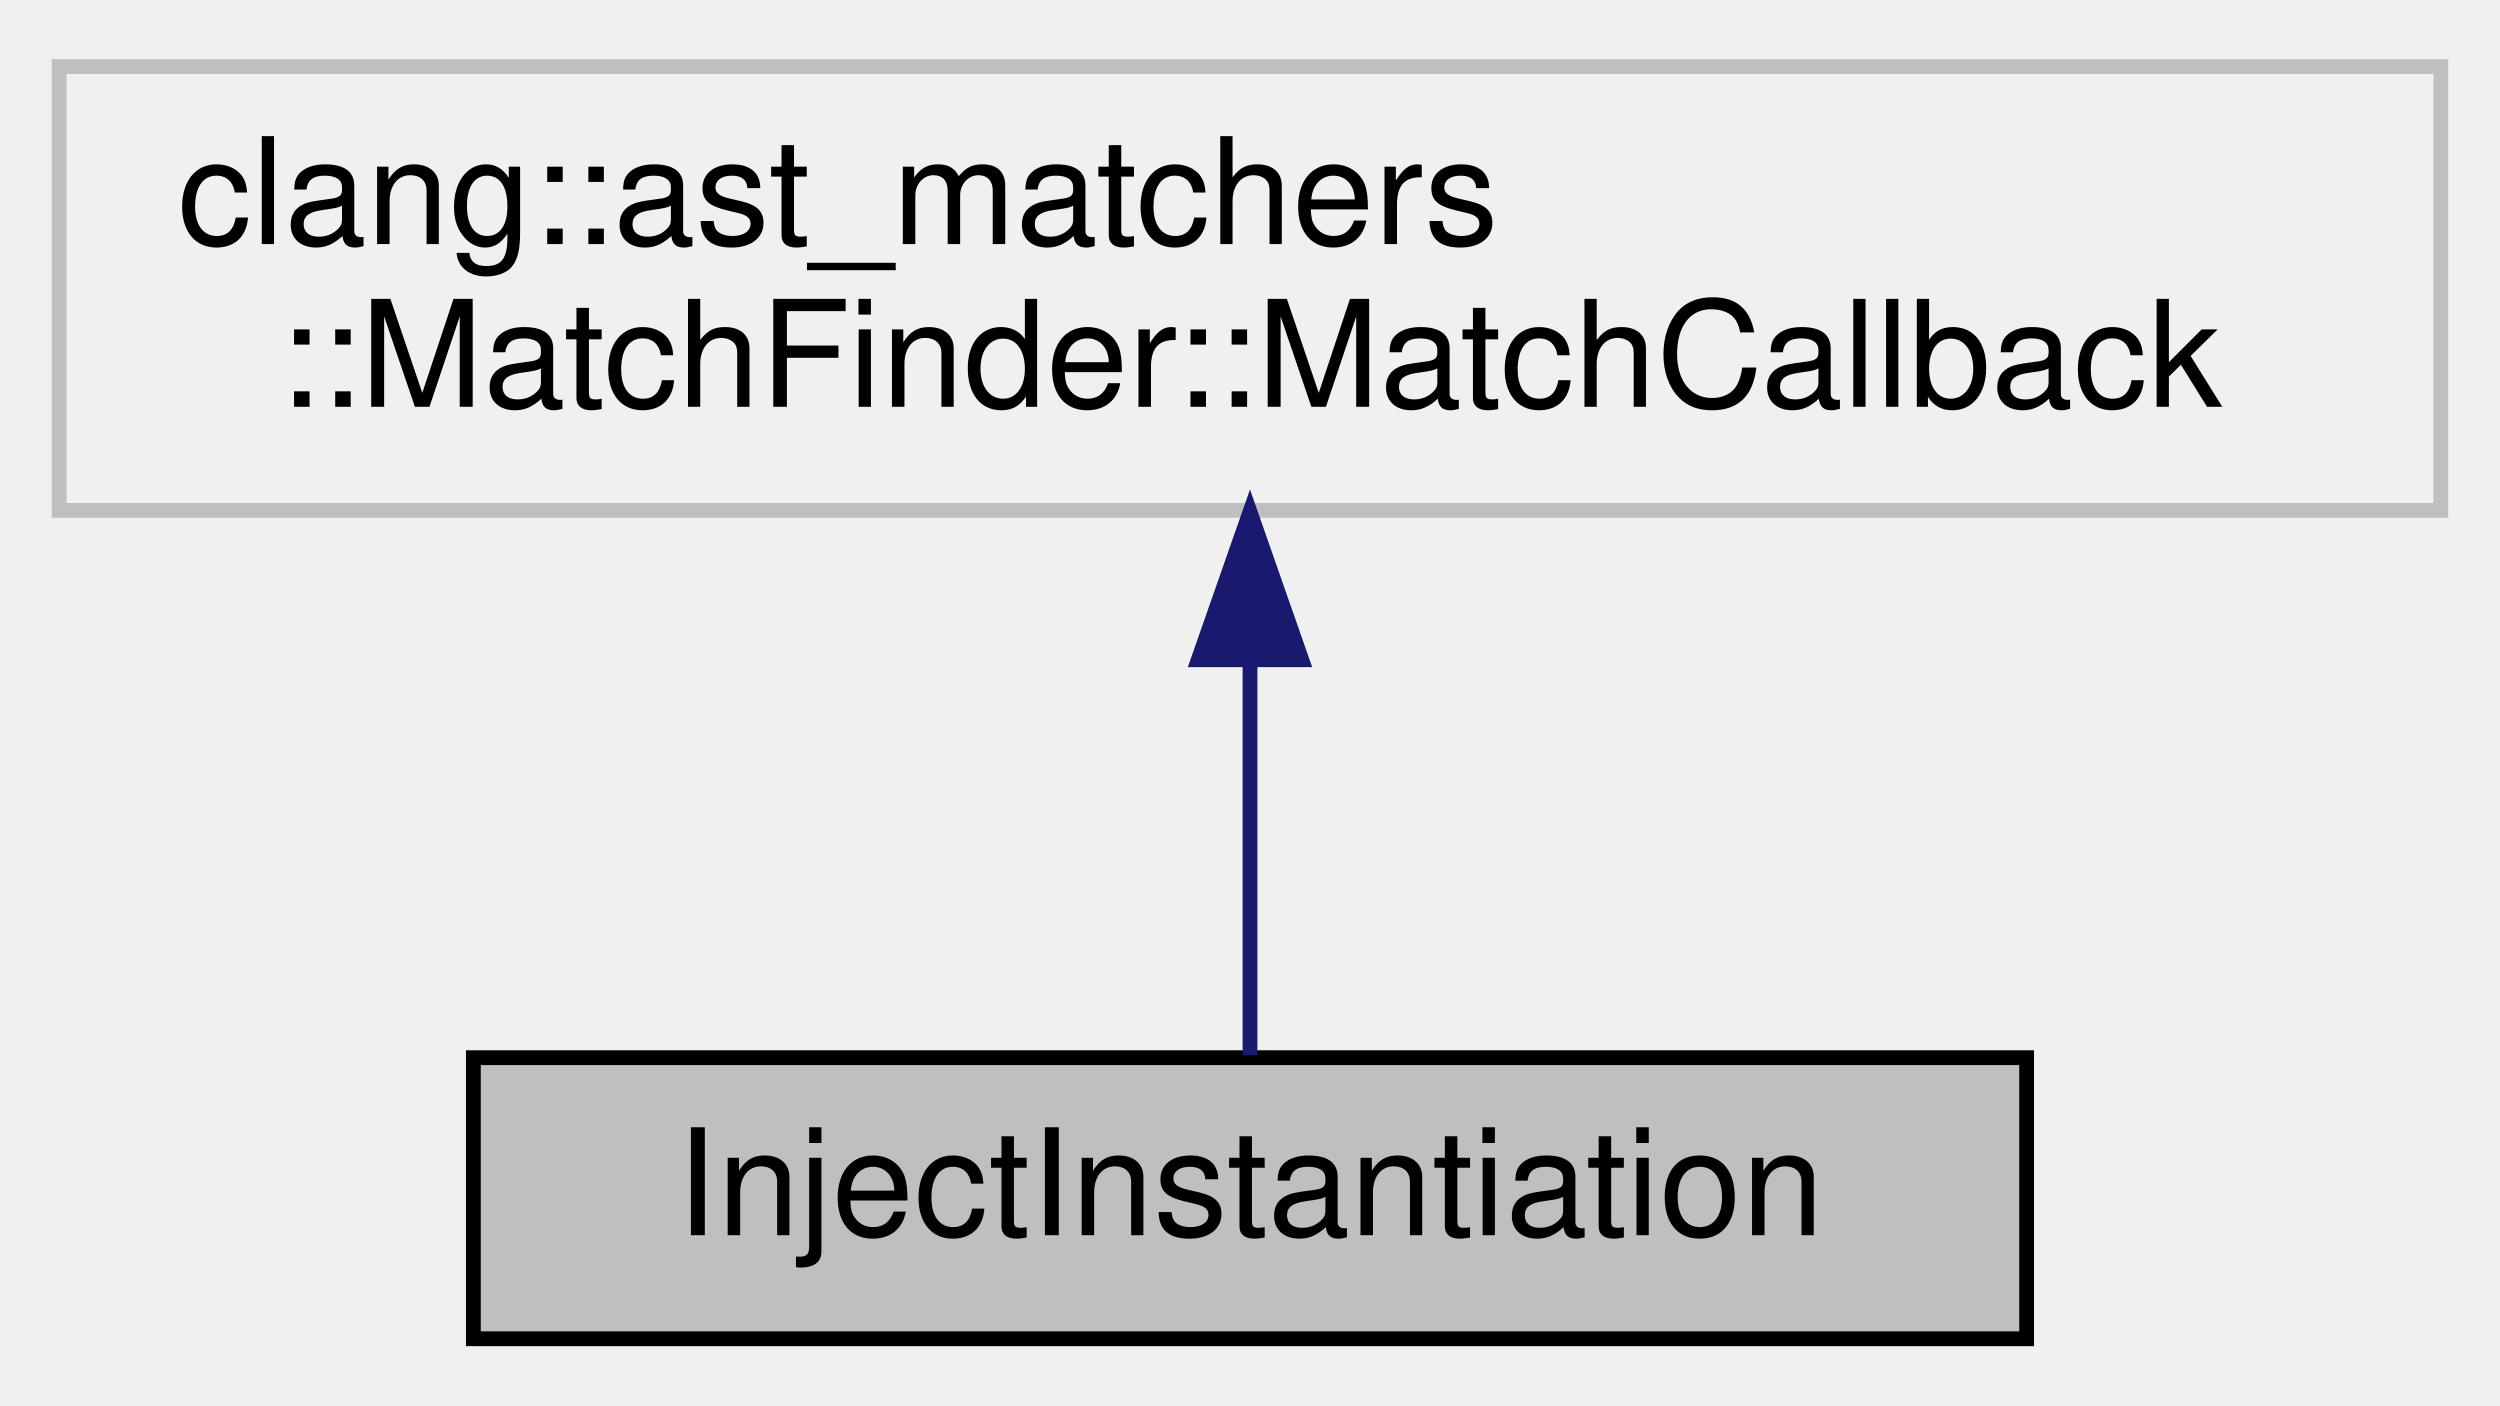
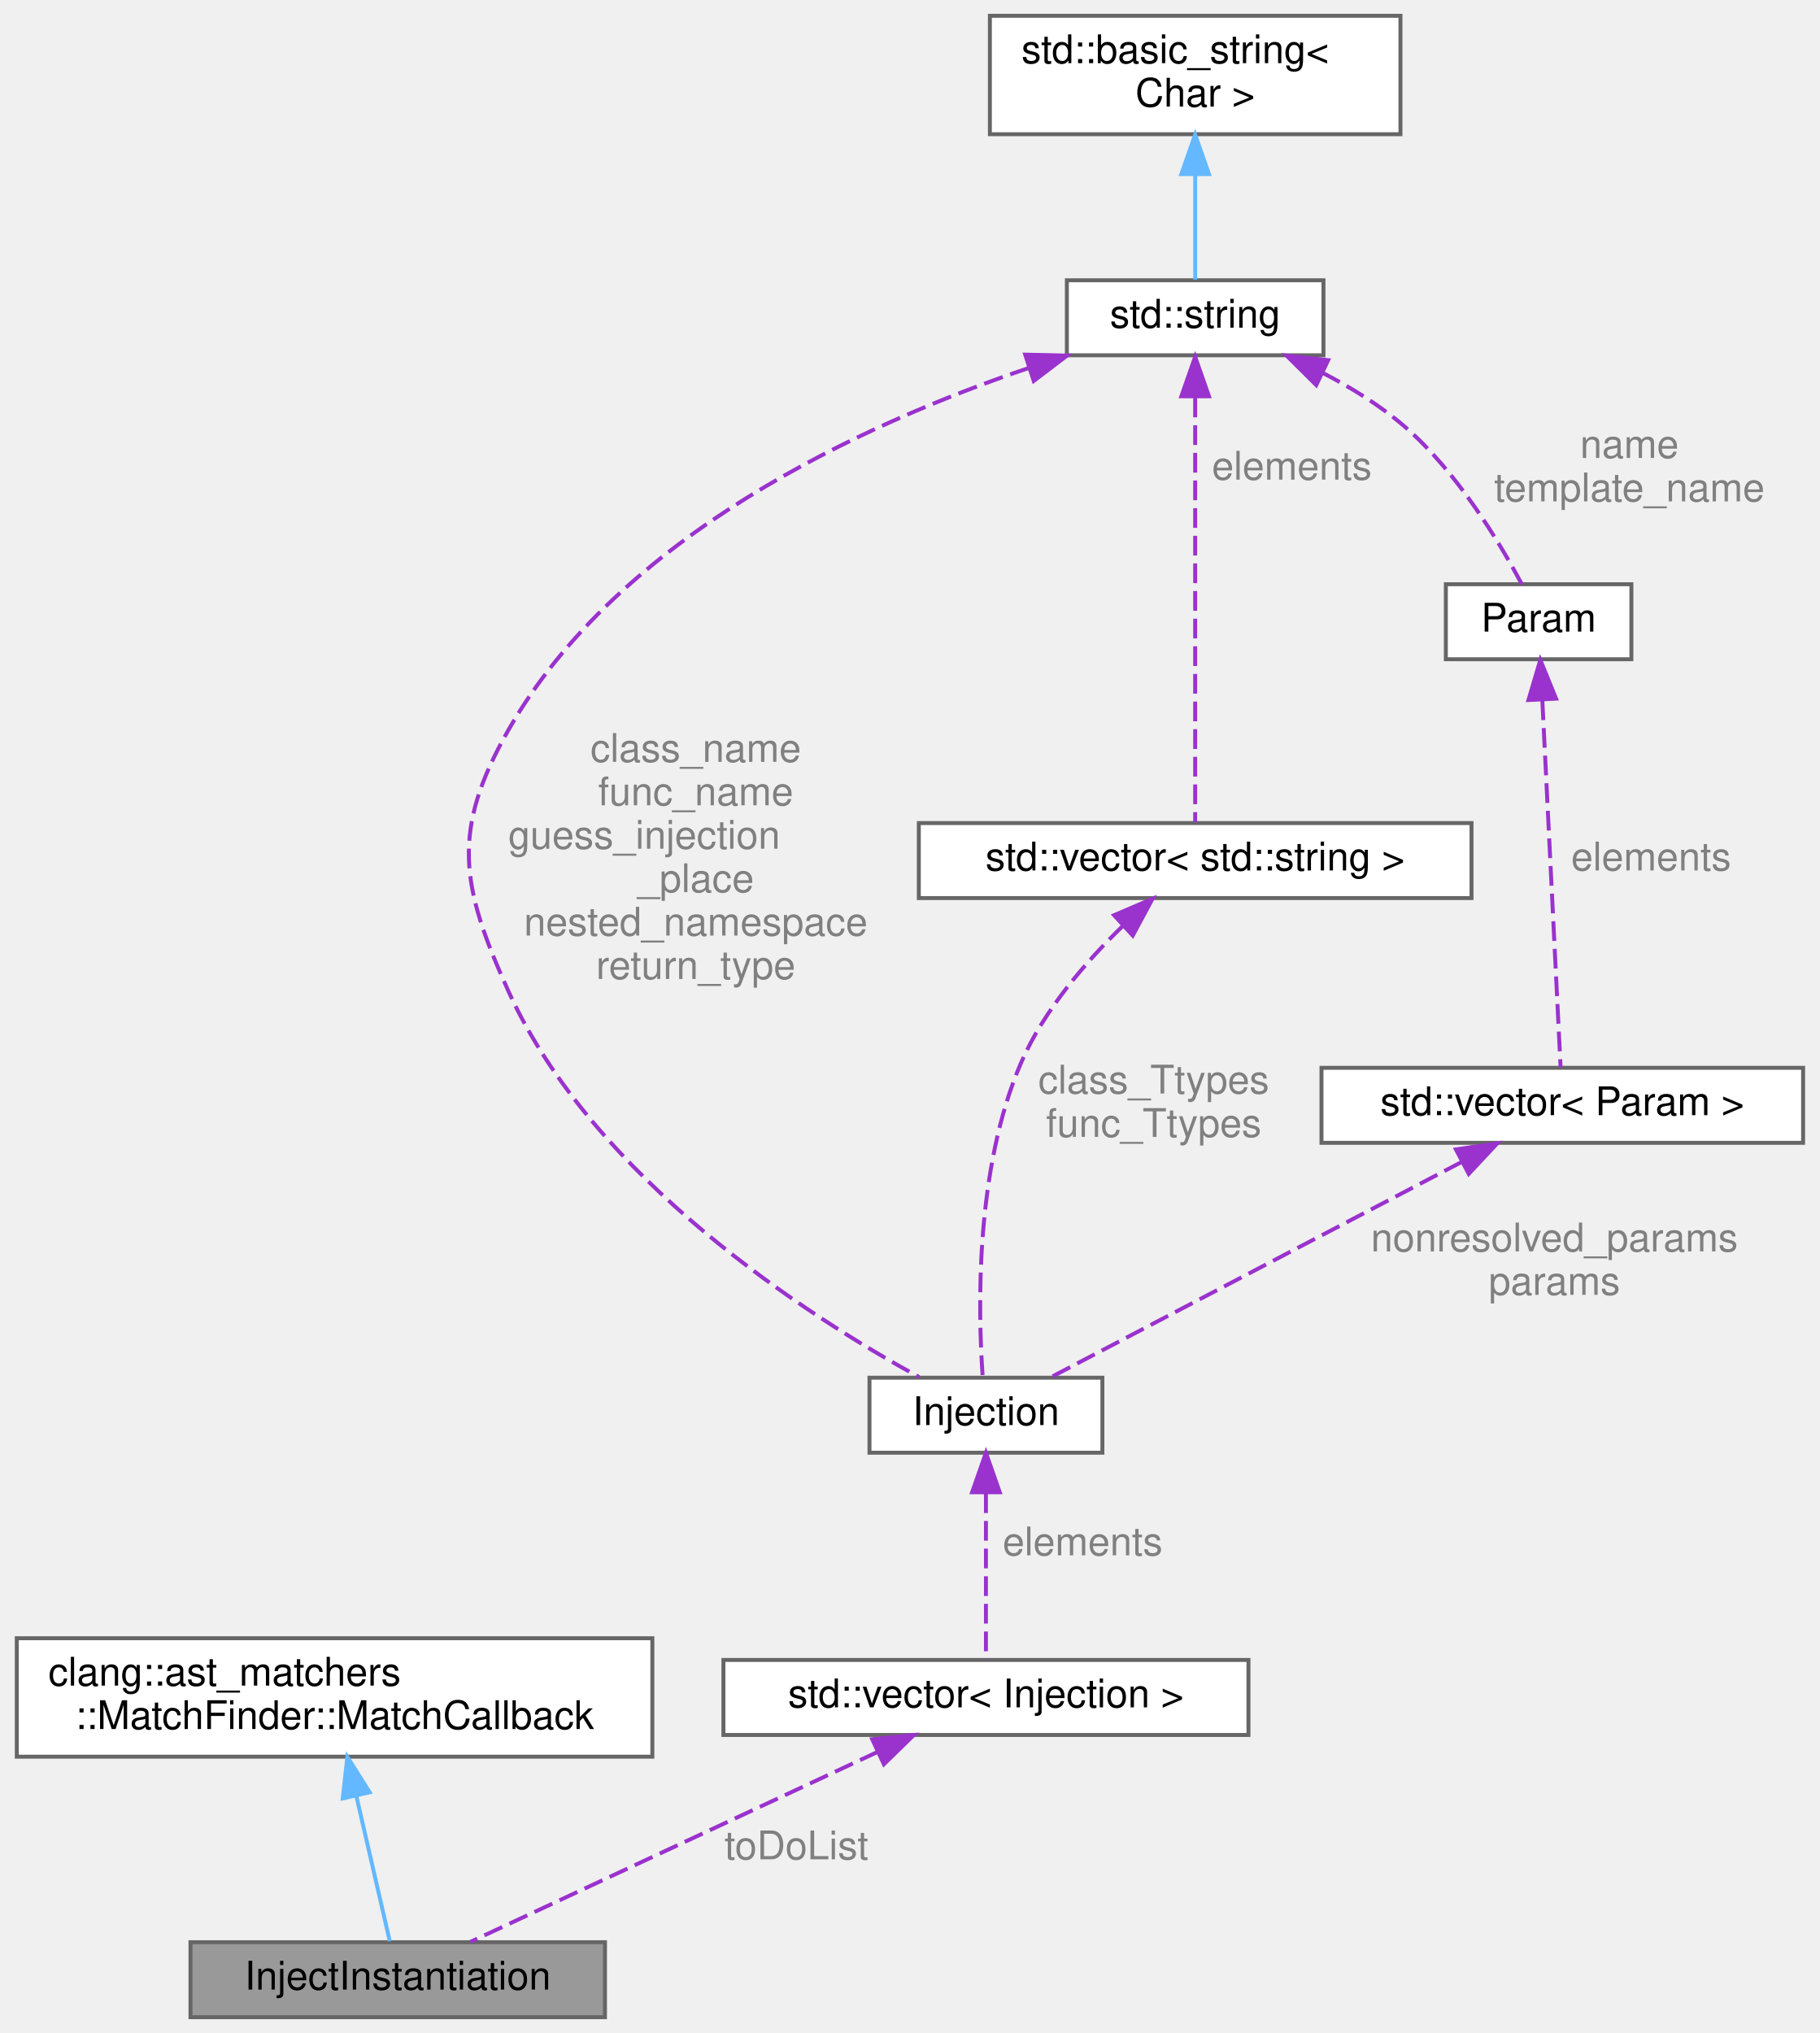
- <svg xmlns="http://www.w3.org/2000/svg" xmlns:xlink="http://www.w3.org/1999/xlink" width="169pt" height="95pt" viewBox="0.00 0.00 169.00 95.00">
-   <g id="graph0" class="graph" transform="scale(1 1) rotate(0) translate(4 91)">
-     <g id="node1" class="node">
-       <g id="a_node1">
+ <svg xmlns="http://www.w3.org/2000/svg" xmlns:xlink="http://www.w3.org/1999/xlink" width="461pt" height="515pt" viewBox="0.00 0.00 460.50 515.00">
+   <g id="graph0" class="graph" transform="scale(1 1) rotate(0) translate(4 511)">
+     <g id="Node000001" class="node">
+       <g id="a_Node000001">
        <a xlink:title="MatchCallback for injection of explicit instantiations into the source files at appropriate places.">
-           <polygon fill="#bfbfbf" stroke="black" points="28,-0.5 28,-19.5 133,-19.5 133,-0.5 28,-0.5" />
-           <text text-anchor="middle" x="80.5" y="-7.5" font-family="Helvetica,sans-Serif" font-size="10.00">InjectInstantiation</text>
+           <polygon fill="#999999" stroke="#666666" points="149,-19 44,-19 44,0 149,0 149,-19" />
+           <text text-anchor="middle" x="96.5" y="-7" font-family="Helvetica,sans-Serif" font-size="10.00">InjectInstantiation</text>
        </a>
      </g>
    </g>
-     <g id="node2" class="node">
-       <g id="a_node2">
+     <g id="Node000002" class="node">
+       <g id="a_Node000002">
        <a xlink:title=" ">
-           <polygon fill="none" stroke="#bfbfbf" points="0,-56.5 0,-86.5 161,-86.5 161,-56.5 0,-56.5" />
-           <text text-anchor="start" x="8" y="-74.5" font-family="Helvetica,sans-Serif" font-size="10.00">clang::ast_matchers</text>
-           <text text-anchor="middle" x="80.5" y="-63.5" font-family="Helvetica,sans-Serif" font-size="10.00">::MatchFinder::MatchCallback</text>
+           <polygon fill="white" stroke="#666666" points="161,-96 0,-96 0,-66 161,-66 161,-96" />
+           <text text-anchor="start" x="8" y="-84" font-family="Helvetica,sans-Serif" font-size="10.00">clang::ast_matchers</text>
+           <text text-anchor="middle" x="80.5" y="-73" font-family="Helvetica,sans-Serif" font-size="10.00">::MatchFinder::MatchCallback</text>
        </a>
      </g>
    </g>
-     <g id="edge1" class="edge">
-       <path fill="none" stroke="midnightblue" d="M80.5,-46.29C80.5,-36.86 80.5,-26.65 80.5,-19.66" />
-       <polygon fill="midnightblue" stroke="midnightblue" points="77,-46.4 80.5,-56.4 84,-46.4 77,-46.4" />
+     <g id="edge1_Node000001_Node000002" class="edge">
+       <g id="a_edge1_Node000001_Node000002">
+         <a xlink:title=" ">
+           <path fill="none" stroke="#63b8ff" d="M86.04,-55.94C88.96,-43.24 92.37,-28.44 94.48,-19.27" />
+           <polygon fill="#63b8ff" stroke="#63b8ff" points="82.57,-55.41 83.74,-65.94 89.39,-56.98 82.57,-55.41" />
+         </a>
+       </g>
+     </g>
+     <g id="Node000003" class="node">
+       <g id="a_Node000003">
+         <a xlink:title=" ">
+           <polygon fill="white" stroke="#666666" points="312,-90.5 179,-90.5 179,-71.5 312,-71.5 312,-90.5" />
+           <text text-anchor="middle" x="245.5" y="-78.5" font-family="Helvetica,sans-Serif" font-size="10.00">std::vector&lt; Injection &gt;</text>
+         </a>
+       </g>
+     </g>
+     <g id="edge2_Node000001_Node000003" class="edge">
+       <g id="a_edge2_Node000001_Node000003">
+         <a xlink:title=" ">
+           <path fill="none" stroke="#9a32cd" stroke-dasharray="5,2" d="M218.14,-67.24C188.14,-53.24 140.81,-31.17 114.92,-19.09" />
+           <polygon fill="#9a32cd" stroke="#9a32cd" points="216.69,-70.42 227.23,-71.48 219.65,-64.08 216.69,-70.42" />
+         </a>
+       </g>
+       <text text-anchor="middle" x="197.5" y="-40" font-family="Helvetica,sans-Serif" font-size="10.00" fill="grey"> toDoList</text>
+     </g>
+     <g id="Node000004" class="node">
+       <g id="a_Node000004">
+         <a xlink:href="structInjection.html" target="_top" xlink:title="Struct for the collection of all relevant data for a template instantiation which needs to be inserte...">
+           <polygon fill="white" stroke="#666666" points="275,-162 216,-162 216,-143 275,-143 275,-162" />
+           <text text-anchor="middle" x="245.5" y="-150" font-family="Helvetica,sans-Serif" font-size="10.00">Injection</text>
+         </a>
+       </g>
+     </g>
+     <g id="edge3_Node000003_Node000004" class="edge">
+       <g id="a_edge3_Node000003_Node000004">
+         <a xlink:title=" ">
+           <path fill="none" stroke="#9a32cd" stroke-dasharray="5,2" d="M245.5,-132.71C245.5,-119 245.5,-101.05 245.5,-90.59" />
+           <polygon fill="#9a32cd" stroke="#9a32cd" points="242,-132.98 245.5,-142.98 249,-132.98 242,-132.98" />
+         </a>
+       </g>
+       <text text-anchor="middle" x="270" y="-117" font-family="Helvetica,sans-Serif" font-size="10.00" fill="grey"> elements</text>
+     </g>
+     <g id="Node000005" class="node">
+       <g id="a_Node000005">
+         <a xlink:title=" ">
+           <polygon fill="white" stroke="#666666" points="331,-440 266,-440 266,-421 331,-421 331,-440" />
+           <text text-anchor="middle" x="298.5" y="-428" font-family="Helvetica,sans-Serif" font-size="10.00">std::string</text>
+         </a>
+       </g>
+     </g>
+     <g id="edge4_Node000004_Node000005" class="edge">
+       <g id="a_edge4_Node000004_Node000005">
+         <a xlink:title=" ">
+           <path fill="none" stroke="#9a32cd" stroke-dasharray="5,2" d="M256.38,-417.79C214.5,-403.64 152.57,-375.36 124.5,-326 110,-300.5 112.42,-286.73 124.5,-260 146.05,-212.31 200.68,-177.47 228.57,-162.15" />
+           <polygon fill="#9a32cd" stroke="#9a32cd" points="255.45,-421.16 266.04,-420.92 257.61,-414.5 255.45,-421.16" />
+         </a>
+       </g>
+       <text text-anchor="middle" x="172" y="-318" font-family="Helvetica,sans-Serif" font-size="10.00" fill="grey"> class_name</text>
+       <text text-anchor="middle" x="172" y="-307" font-family="Helvetica,sans-Serif" font-size="10.00" fill="grey">func_name</text>
+       <text text-anchor="start" x="124.5" y="-296" font-family="Helvetica,sans-Serif" font-size="10.00" fill="grey">guess_injection</text>
+       <text text-anchor="middle" x="172" y="-285" font-family="Helvetica,sans-Serif" font-size="10.00" fill="grey">_place</text>
+       <text text-anchor="middle" x="172" y="-274" font-family="Helvetica,sans-Serif" font-size="10.00" fill="grey">nested_namespace</text>
+       <text text-anchor="middle" x="172" y="-263" font-family="Helvetica,sans-Serif" font-size="10.00" fill="grey">return_type</text>
+     </g>
+     <g id="Node000007" class="node">
+       <g id="a_Node000007">
+         <a xlink:title=" ">
+           <polygon fill="white" stroke="#666666" points="368.5,-302.5 228.5,-302.5 228.5,-283.5 368.5,-283.5 368.5,-302.5" />
+           <text text-anchor="middle" x="298.5" y="-290.5" font-family="Helvetica,sans-Serif" font-size="10.00">std::vector&lt; std::string &gt;</text>
+         </a>
+       </g>
+     </g>
+     <g id="edge7_Node000007_Node000005" class="edge">
+       <g id="a_edge7_Node000007_Node000005">
+         <a xlink:title=" ">
+           <path fill="none" stroke="#9a32cd" stroke-dasharray="5,2" d="M298.5,-410.28C298.5,-380.48 298.5,-324.32 298.5,-302.75" />
+           <polygon fill="#9a32cd" stroke="#9a32cd" points="295,-410.61 298.5,-420.61 302,-410.61 295,-410.61" />
+         </a>
+       </g>
+       <text text-anchor="middle" x="323" y="-389.5" font-family="Helvetica,sans-Serif" font-size="10.00" fill="grey"> elements</text>
+     </g>
+     <g id="Node000009" class="node">
+       <g id="a_Node000009">
+         <a xlink:href="structParam.html" target="_top" xlink:title="Struct for the collection of all relevant data for a function parameter.">
+           <polygon fill="white" stroke="#666666" points="409,-363 362,-363 362,-344 409,-344 409,-363" />
+           <text text-anchor="middle" x="385.5" y="-351" font-family="Helvetica,sans-Serif" font-size="10.00">Param</text>
+         </a>
+       </g>
+     </g>
+     <g id="edge10_Node000009_Node000005" class="edge">
+       <g id="a_edge10_Node000009_Node000005">
+         <a xlink:title=" ">
+           <path fill="none" stroke="#9a32cd" stroke-dasharray="5,2" d="M330.72,-416.59C337.99,-412.83 345.36,-408.29 351.5,-403 364.9,-391.45 375.64,-373.53 381.25,-363.01" />
+           <polygon fill="#9a32cd" stroke="#9a32cd" points="329.17,-413.45 321.66,-420.92 332.19,-419.76 329.17,-413.45" />
+         </a>
+       </g>
+       <text text-anchor="middle" x="408.5" y="-395" font-family="Helvetica,sans-Serif" font-size="10.00" fill="grey"> name</text>
+       <text text-anchor="middle" x="408.5" y="-384" font-family="Helvetica,sans-Serif" font-size="10.00" fill="grey">template_name</text>
+     </g>
+     <g id="Node000006" class="node">
+       <g id="a_Node000006">
+         <a xlink:title=" ">
+           <polygon fill="white" stroke="#666666" points="350.5,-507 246.5,-507 246.5,-477 350.5,-477 350.5,-507" />
+           <text text-anchor="start" x="254.5" y="-495" font-family="Helvetica,sans-Serif" font-size="10.00">std::basic_string&lt;</text>
+           <text text-anchor="middle" x="298.5" y="-484" font-family="Helvetica,sans-Serif" font-size="10.00"> Char &gt;</text>
+         </a>
+       </g>
+     </g>
+     <g id="edge5_Node000005_Node000006" class="edge">
+       <g id="a_edge5_Node000005_Node000006">
+         <a xlink:title=" ">
+           <path fill="none" stroke="#63b8ff" d="M298.5,-466.79C298.5,-457.36 298.5,-447.15 298.5,-440.16" />
+           <polygon fill="#63b8ff" stroke="#63b8ff" points="295,-466.9 298.5,-476.9 302,-466.9 295,-466.9" />
+         </a>
+       </g>
+     </g>
+     <g id="edge6_Node000004_Node000007" class="edge">
+       <g id="a_edge6_Node000004_Node000007">
+         <a xlink:title=" ">
+           <path fill="none" stroke="#9a32cd" stroke-dasharray="5,2" d="M280.27,-276.53C270.91,-267.48 260.28,-255.25 254.5,-242 242.64,-214.82 243.51,-178.63 244.68,-162.23" />
+           <polygon fill="#9a32cd" stroke="#9a32cd" points="277.96,-279.16 287.7,-283.33 282.69,-274 277.96,-279.16" />
+         </a>
+       </g>
+       <text text-anchor="middle" x="288" y="-234" font-family="Helvetica,sans-Serif" font-size="10.00" fill="grey"> class_Ttypes</text>
+       <text text-anchor="middle" x="288" y="-223" font-family="Helvetica,sans-Serif" font-size="10.00" fill="grey">func_Ttypes</text>
+     </g>
+     <g id="Node000008" class="node">
+       <g id="a_Node000008">
+         <a xlink:title=" ">
+           <polygon fill="white" stroke="#666666" points="452.5,-240.5 330.5,-240.5 330.5,-221.5 452.5,-221.5 452.5,-240.5" />
+           <text text-anchor="middle" x="391.5" y="-228.5" font-family="Helvetica,sans-Serif" font-size="10.00">std::vector&lt; Param &gt;</text>
+         </a>
+       </g>
+     </g>
+     <g id="edge8_Node000004_Node000008" class="edge">
+       <g id="a_edge8_Node000004_Node000008">
+         <a xlink:title=" ">
+           <path fill="none" stroke="#9a32cd" stroke-dasharray="5,2" d="M366.05,-216.67C336.19,-201.02 287.53,-175.52 262.13,-162.21" />
+           <polygon fill="#9a32cd" stroke="#9a32cd" points="364.55,-219.83 375.04,-221.37 367.8,-213.63 364.55,-219.83" />
+         </a>
+       </g>
+       <text text-anchor="middle" x="389.5" y="-194" font-family="Helvetica,sans-Serif" font-size="10.00" fill="grey"> nonresolved_params</text>
+       <text text-anchor="middle" x="389.5" y="-183" font-family="Helvetica,sans-Serif" font-size="10.00" fill="grey">params</text>
+     </g>
+     <g id="edge9_Node000008_Node000009" class="edge">
+       <g id="a_edge9_Node000008_Node000009">
+         <a xlink:title=" ">
+           <path fill="none" stroke="#9a32cd" stroke-dasharray="5,2" d="M386.44,-333.57C387.76,-307.03 390.11,-259.88 391.07,-240.59" />
+           <polygon fill="#9a32cd" stroke="#9a32cd" points="382.93,-333.67 385.93,-343.83 389.92,-334.02 382.93,-333.67" />
+         </a>
+       </g>
+       <text text-anchor="middle" x="414" y="-290.5" font-family="Helvetica,sans-Serif" font-size="10.00" fill="grey"> elements</text>
    </g>
  </g>
</svg>
